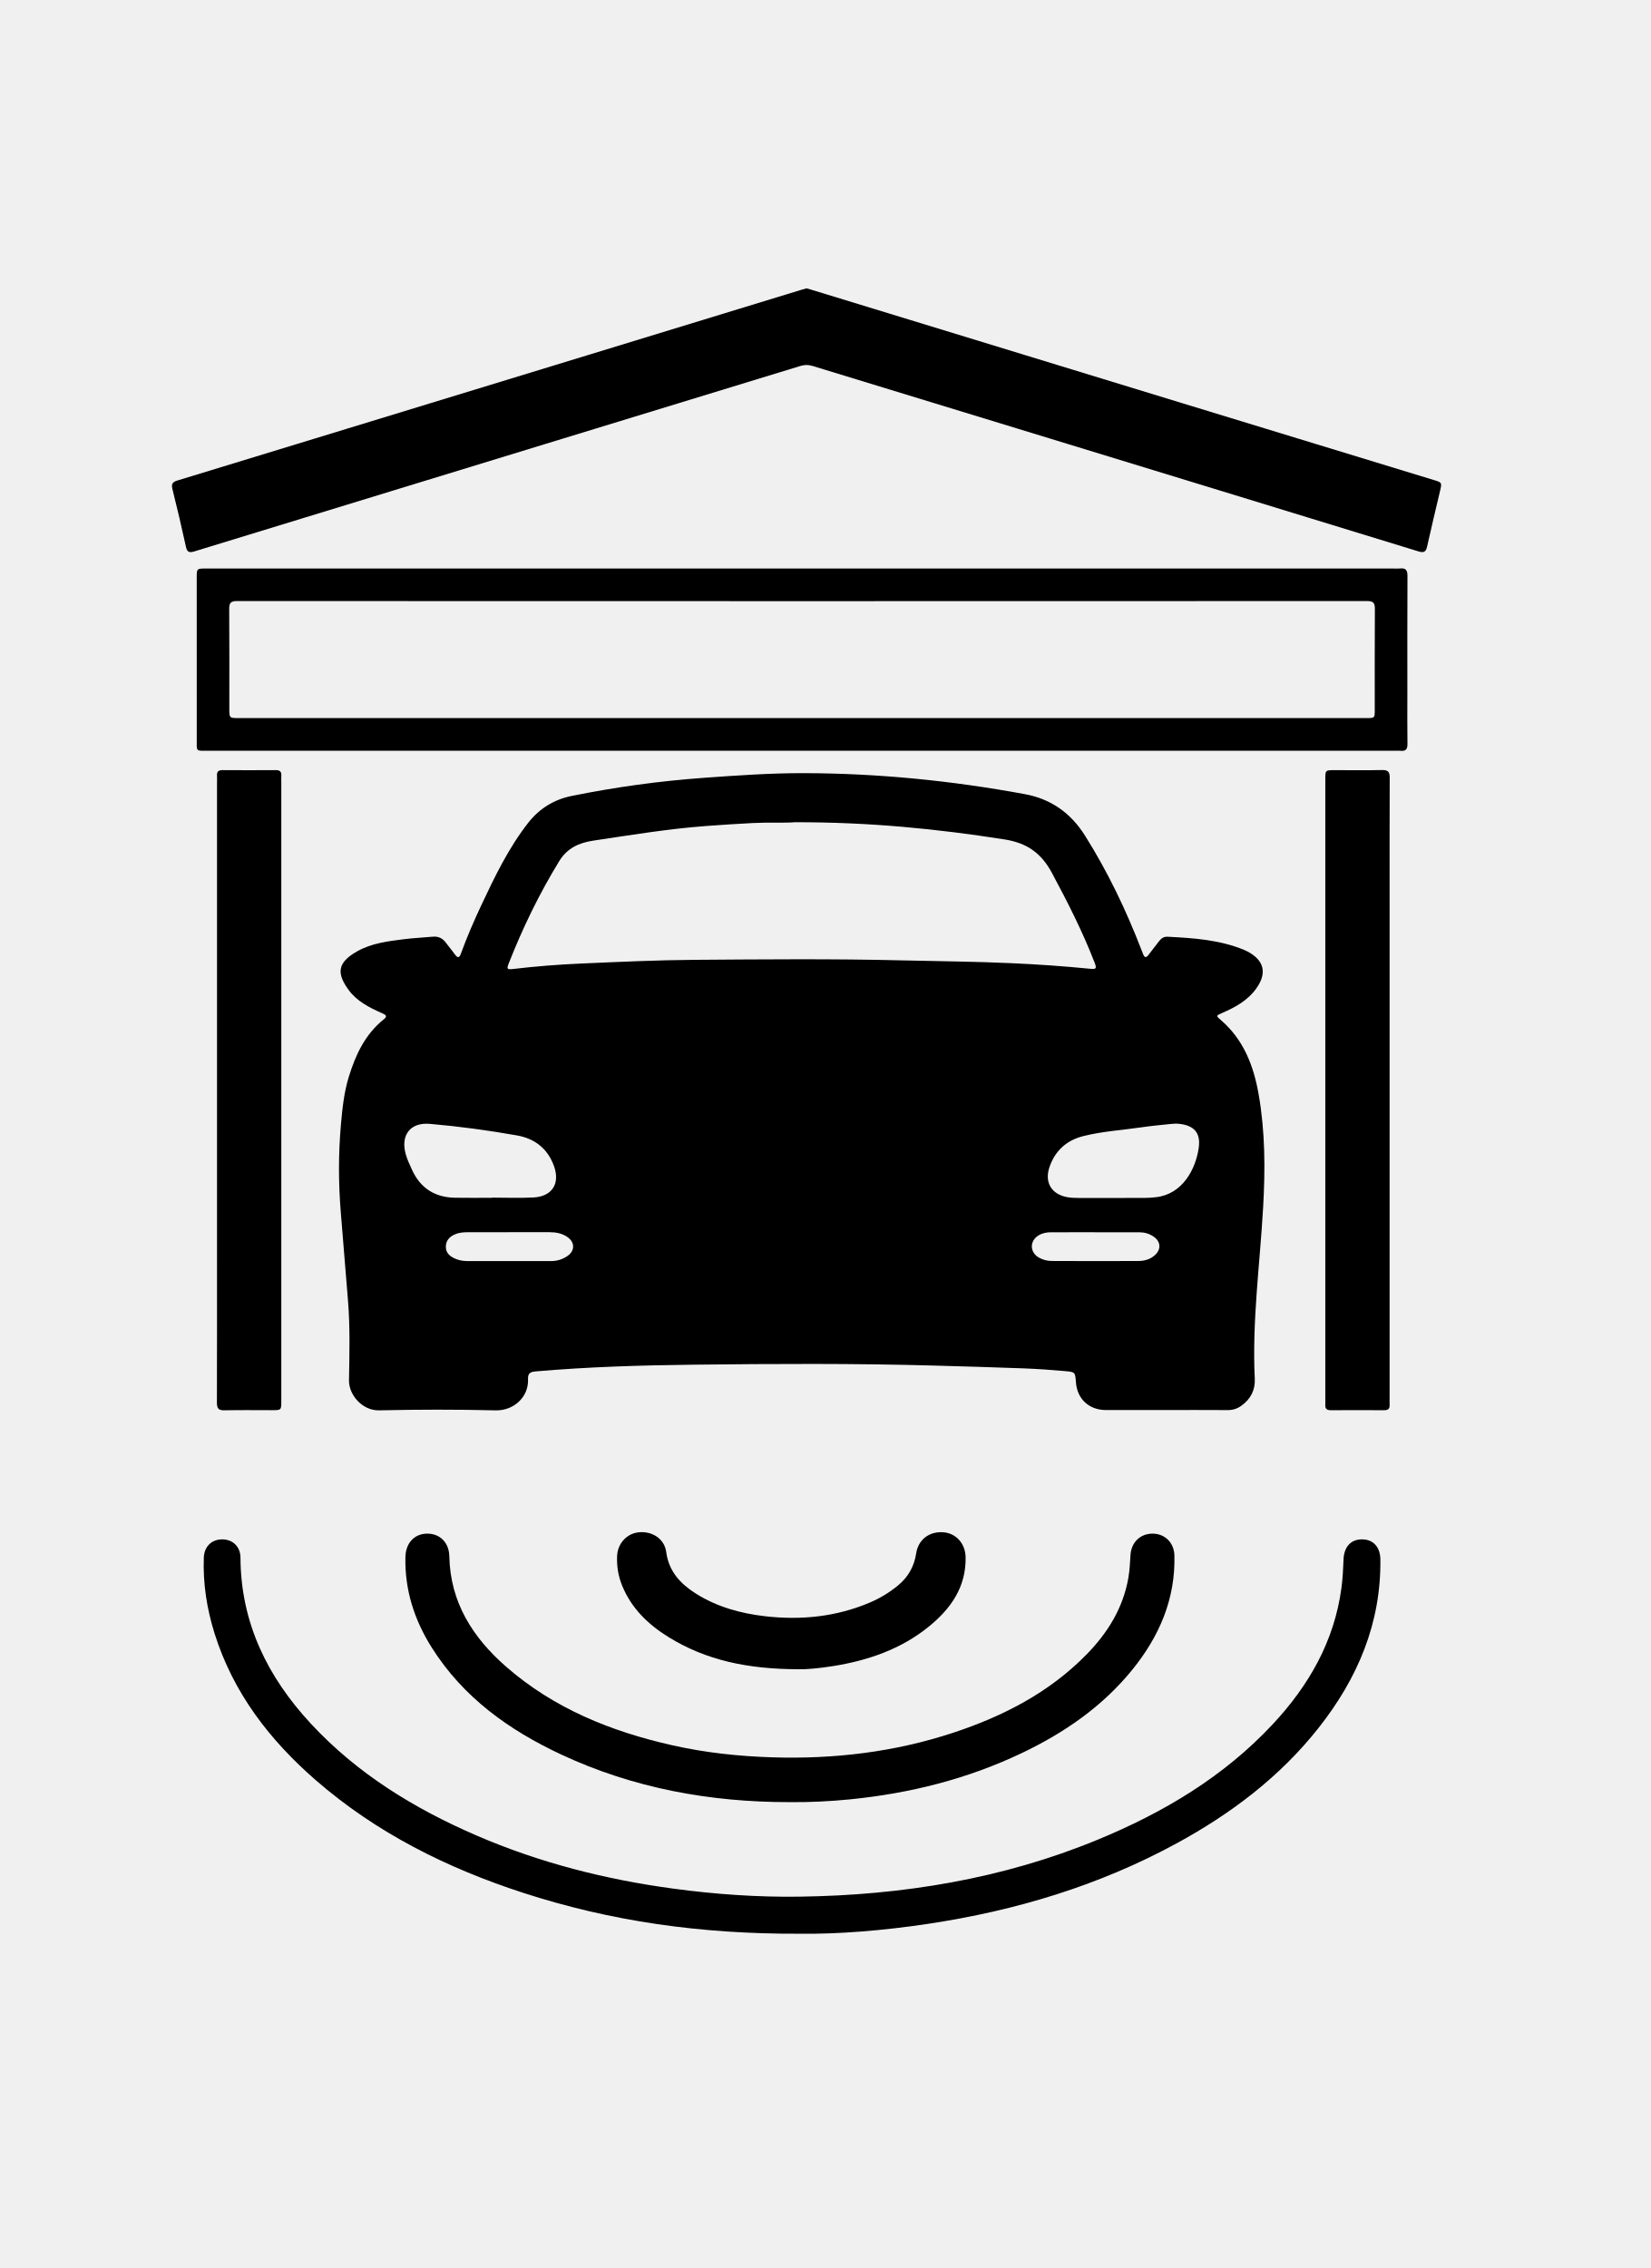
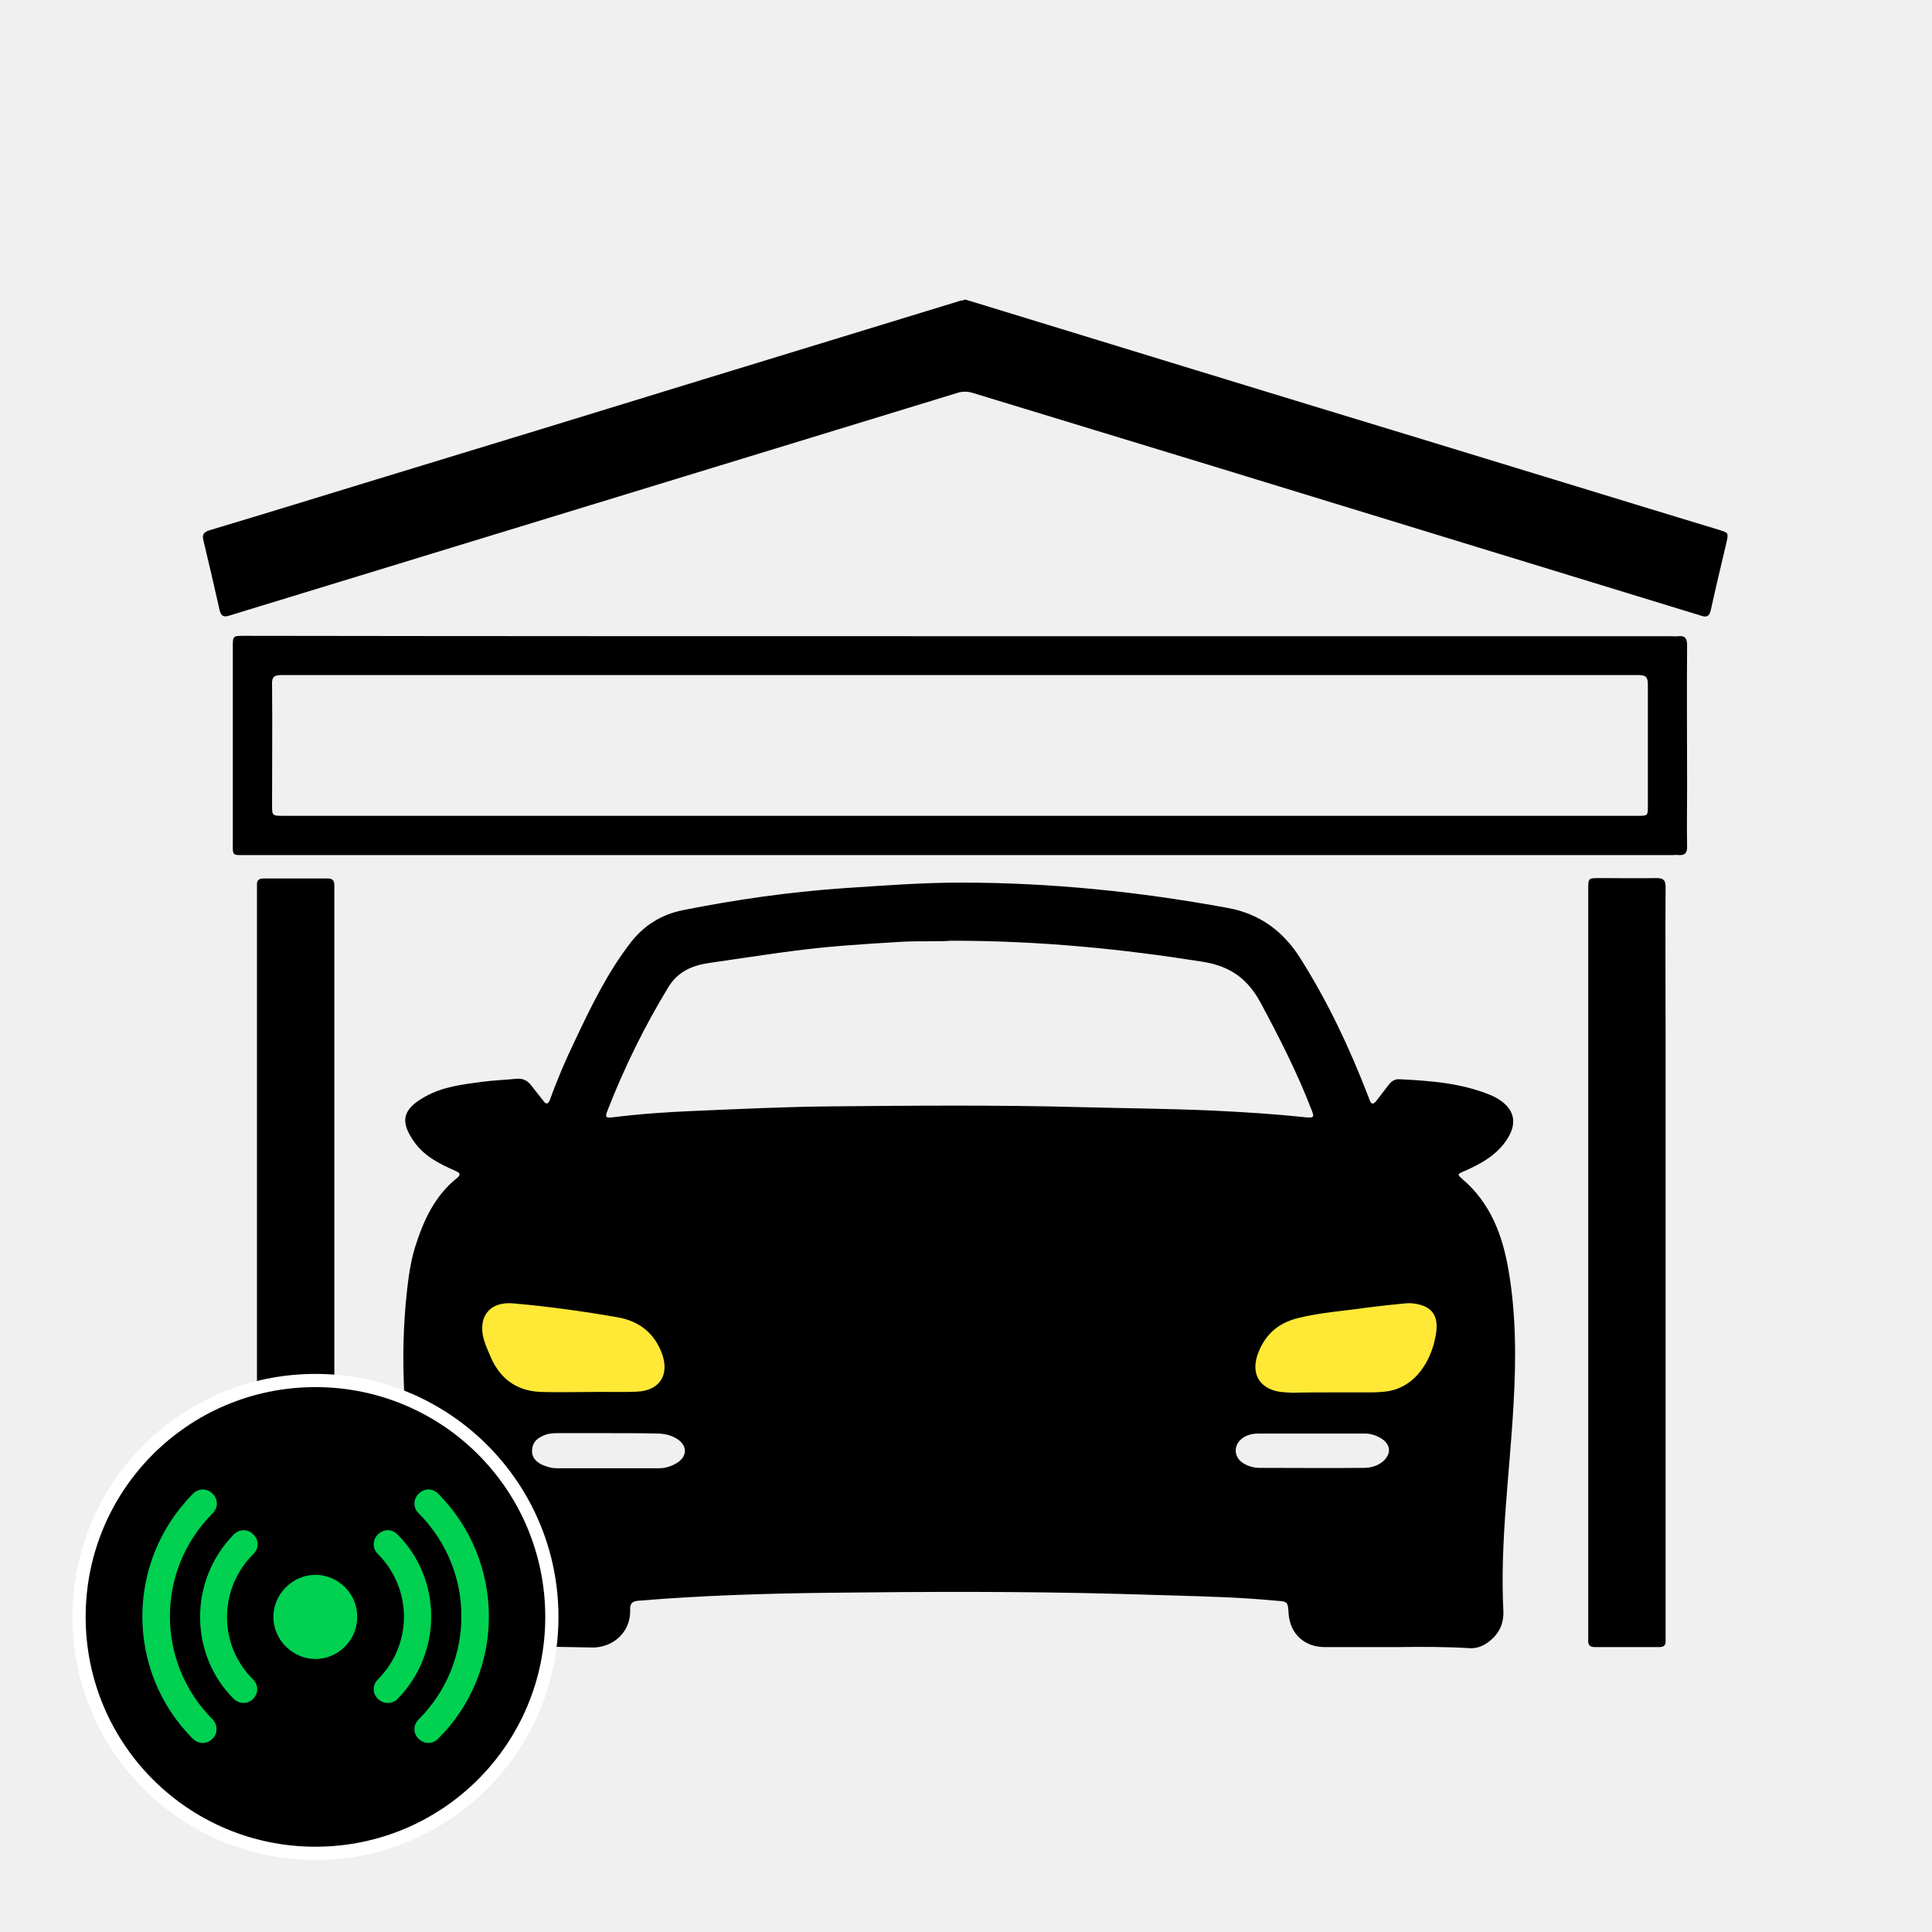
- <svg xmlns="http://www.w3.org/2000/svg" version="1.1" id="Layer_1" x="0px" y="0px" width="1020px" height="1401.506px" viewBox="0 0 1020 1401.506" enable-background="new 0 0 1020 1401.506" xml:space="preserve">
+ <svg xmlns="http://www.w3.org/2000/svg" version="1.1" id="Layer_1" x="0px" y="0px" viewBox="0 0 512 512" style="enable-background:new 0 0 512 512;" xml:space="preserve">
+   <style type="text/css">
+ 	.st0{fill:#FFE836;}
+ 	.st1{fill:none;}
+ 	.st2{fill:none;stroke:#FFFFFF;stroke-width:8;stroke-miterlimit:10;}
+ 	.st3{fill:#00D151;}
+ 	.st4{stroke:#000000;stroke-miterlimit:10;}
+ </style>
+   <ellipse class="st0" cx="155" cy="353.3" rx="32.3" ry="22.4" />
+   <ellipse class="st0" cx="356.7" cy="353.3" rx="32.3" ry="22.4" />
+   <g id="XMLID_3_">
+ </g>
+   <g id="XMLID_6_">
+ </g>
+   <g id="XMLID_14_">
+ </g>
+   <g id="XMLID_15_">
+ </g>
+   <g id="XMLID_16_">
+ </g>
+   <g id="XMLID_17_">
+ </g>
+   <rect x="-695.8" y="44" class="st1" width="428" height="54.6" />
  <g>
    <g>
-       <path fill="none" d="M497.004,1268.824c-149.659,0-299.318-0.013-448.978,0.083c-3.314,0.003-4.063-0.747-4.061-4.061    c0.099-123.145,0.099-246.289,0-369.434c-0.002-3.313,0.747-4.061,4.061-4.06c299.318,0.088,598.637,0.088,897.955,0    c3.313-0.001,4.063,0.746,4.061,4.06c-0.099,123.145-0.099,246.289,0,369.434c0.003,3.313-0.747,4.063-4.061,4.061    C796.323,1268.812,646.663,1268.824,497.004,1268.824z M494.275,1194.942c23.425,0.33,51.545-1.93,79.537-6.15    c53.859-8.123,105.35-23.564,153.344-49.704c33.689-18.349,63.892-41.133,87.802-71.459c24.017-30.46,38.587-64.522,38.09-104.028    c-0.097-7.65-4.437-12.362-11.374-12.353c-6.928,0.008-11.078,4.679-11.383,12.392c-0.232,5.876-0.516,11.776-1.293,17.597    c-4.396,32.945-20.137,60.326-42.406,84.203c-30.312,32.499-67.612,54.657-108.316,71.436    c-58.918,24.286-120.67,34.263-184.038,35.165c-26.047,0.371-52.036-1.447-77.9-4.928c-42.094-5.663-82.906-16.019-121.938-32.899    c-38.342-16.584-73.494-38.071-102.166-68.933c-26.87-28.922-43.422-62.391-43.626-102.746    c-0.034-6.852-4.867-11.374-11.515-11.284c-6.423,0.087-10.902,4.589-11.139,11.249c-0.573,16.056,1.874,31.699,6.674,46.979    c11.487,36.561,33.923,65.686,62.39,90.47c37.59,32.726,81.304,54.469,128.376,69.747    C377.307,1187.194,432.733,1195.192,494.275,1194.942z M487.747,1113.623c12.534,0.131,25.005-0.465,37.478-1.709    c36.928-3.679,72.448-12.53,106.031-28.517c26.356-12.546,50.038-28.793,68.564-51.688c16.606-20.523,26.64-43.608,25.944-70.56    c-0.201-7.787-5.823-13.397-13.434-13.44c-7.653-0.043-13.236,5.42-13.701,13.201c-0.28,4.695-0.512,9.429-1.309,14.051    c-3.224,18.682-12.793,34.072-25.802,47.364c-23.001,23.503-51.358,38.135-82.206,48.337    c-36.44,12.054-73.925,16.484-112.225,15.273c-20.809-0.659-41.383-2.881-61.673-7.454c-37.846-8.53-73.122-22.732-102.706-48.6    c-20.586-18-34.46-39.736-35.039-68.174c-0.171-8.455-5.759-14.078-13.757-13.999c-7.892,0.078-13.174,5.877-13.373,14.41    c-0.474,20.394,5.526,38.951,16.278,55.996c19.383,30.729,47.659,50.975,79.928,66.053    C391.387,1105.028,438.699,1113.637,487.747,1113.623z M493.134,1031.502c4.424,0.192,13.058-0.554,21.649-1.935    c21.693-3.484,42.025-10.445,59.281-24.476c13.518-10.99,23.029-24.39,22.67-42.857c-0.165-8.467-5.978-14.875-13.942-15.385    c-8.643-0.555-15.319,4.592-16.608,13.063c-1.23,8.087-4.952,14.657-11.249,19.833c-5.268,4.33-11.029,7.842-17.297,10.511    c-20.835,8.872-42.627,11.049-64.887,8.486c-15.156-1.744-29.745-5.77-42.841-14.074c-9.574-6.071-16.626-13.714-18.207-25.658    c-1.061-8.017-8.497-12.92-16.872-12.139c-7.41,0.692-13.089,6.856-13.46,14.516c-0.312,6.426,0.71,12.596,3.153,18.554    c5.72,13.95,16.012,23.877,28.494,31.612C436.213,1025.931,461.841,1031.393,493.134,1031.502z" />
-       <path fill-rule="evenodd" clip-rule="evenodd" d="M494.275,1194.942c-61.542,0.25-116.968-7.748-170.882-25.248    c-47.073-15.278-90.787-37.021-128.376-69.747c-28.467-24.784-50.903-53.909-62.39-90.47c-4.8-15.279-7.247-30.923-6.674-46.979    c0.237-6.66,4.716-11.162,11.139-11.249c6.648-0.09,11.481,4.433,11.515,11.284c0.204,40.355,16.757,73.824,43.626,102.746    c28.671,30.861,63.823,52.349,102.166,68.933c39.032,16.881,79.844,27.236,121.938,32.899c25.864,3.48,51.853,5.299,77.9,4.928    c63.368-0.902,125.12-10.879,184.038-35.165c40.704-16.778,78.005-38.937,108.316-71.436c22.27-23.877,38.01-51.258,42.406-84.203    c0.777-5.82,1.061-11.721,1.293-17.597c0.305-7.713,4.455-12.384,11.383-12.392c6.938-0.01,11.277,4.702,11.374,12.353    c0.497,39.506-14.073,73.568-38.09,104.028c-23.91,30.326-54.112,53.11-87.802,71.459c-47.994,26.14-99.484,41.581-153.344,49.704    C545.821,1193.012,517.7,1195.272,494.275,1194.942z" />
-       <path fill-rule="evenodd" clip-rule="evenodd" d="M487.747,1113.623c-49.047,0.014-96.359-8.596-140.999-29.455    c-32.269-15.078-60.544-35.324-79.928-66.053c-10.752-17.045-16.752-35.603-16.278-55.996c0.199-8.533,5.48-14.332,13.373-14.41    c7.998-0.079,13.585,5.544,13.757,13.999c0.579,28.438,14.453,50.174,35.039,68.174c29.583,25.867,64.86,40.069,102.706,48.6    c20.291,4.573,40.865,6.795,61.673,7.454c38.3,1.211,75.784-3.22,112.225-15.273c30.848-10.202,59.205-24.834,82.206-48.337    c13.009-13.292,22.578-28.683,25.802-47.364c0.797-4.622,1.028-9.355,1.309-14.051c0.465-7.781,6.048-13.244,13.701-13.201    c7.61,0.043,13.232,5.653,13.434,13.44c0.695,26.951-9.338,50.036-25.944,70.56c-18.526,22.896-42.208,39.143-68.564,51.688    c-33.583,15.986-69.104,24.838-106.031,28.517C512.752,1113.158,500.281,1113.754,487.747,1113.623z" />
-       <path fill-rule="evenodd" clip-rule="evenodd" d="M493.134,1031.502c-31.292-0.109-56.921-5.571-80.116-19.948    c-12.481-7.735-22.774-17.662-28.494-31.612c-2.443-5.958-3.465-12.128-3.153-18.554c0.371-7.659,6.051-13.823,13.46-14.516    c8.375-0.781,15.811,4.122,16.872,12.139c1.581,11.944,8.633,19.587,18.207,25.658c13.096,8.305,27.685,12.33,42.841,14.074    c22.259,2.562,44.052,0.386,64.887-8.486c6.268-2.669,12.029-6.181,17.297-10.511c6.297-5.176,10.019-11.746,11.249-19.833    c1.289-8.472,7.966-13.618,16.608-13.063c7.965,0.51,13.777,6.918,13.942,15.385c0.359,18.468-9.152,31.867-22.67,42.857    c-17.256,14.03-37.588,20.991-59.281,24.476C506.191,1030.948,497.558,1031.695,493.134,1031.502z" />
+       <path class="st1" d="M256,459.8c-68.3,0-136.6,0-204.8,0c-1.5,0-1.9-0.3-1.9-1.9c0-136.6,0-273.1,0-409.7c0-1.5,0.3-1.9,1.9-1.9    c136.6,0,273.1,0,409.7,0c1.5,0,1.9,0.3,1.9,1.9c0,136.6,0,273.1,0,409.7c0,1.5-0.3,1.9-1.9,1.9    C392.6,459.8,324.3,459.8,256,459.8z M370.1,436.5C370.1,436.4,370.1,436.4,370.1,436.5c6.6,0,13.2,0,19.8,0c1.6,0,3-0.4,4.3-1.4    c3-2.1,4.5-5,4.3-8.6c-0.9-18.3,1.6-36.4,2.7-54.6c0.7-12.1,0.7-24-1.4-36c-1.6-9.1-4.8-17.4-12-23.6c-1.6-1.4-1.6-1.4,0.5-2.3    c4.2-1.8,8.1-4,10.8-7.8c3.5-4.9,2.5-9-2.9-11.8c-0.4-0.2-0.7-0.4-1.1-0.5c-7.8-3.2-16.1-3.7-24.3-4.2c-1.2-0.1-2,0.5-2.7,1.5    c-1.1,1.5-2.2,2.9-3.3,4.3c-0.7,0.9-1.2,1-1.7-0.2c-0.2-0.4-0.4-0.9-0.5-1.3c-4.9-12.7-10.7-24.9-18-36.5    c-4.5-7.1-10.8-11.6-19.2-13.2c-23.3-4.3-46.8-6.6-70.6-6.7c-10.5,0-20.9,0.7-31.4,1.5c-14.2,1-28.3,3-42.3,5.8    c-5.6,1.1-10.2,4-13.8,8.5c-6.3,8-10.6,17.1-14.9,26.2c-2.4,5.1-4.6,10.2-6.5,15.4c-0.5,1.4-1,1.4-1.9,0.3c-0.9-1.3-2-2.5-3-3.8    c-1.1-1.4-2.4-2-4.2-1.9c-3,0.3-6,0.4-9,0.8c-5.1,0.6-10.4,1.3-15,3.9c-6.3,3.6-6.6,7-2.8,12.2c2.7,3.7,6.7,5.7,10.8,7.5    c1.1,0.5,1.7,0.9,0.4,1.9c-5.9,4.7-9,11.3-11.1,18.3c-1.5,4.9-2,10-2.5,15.1c-0.8,9.3-0.8,18.5-0.1,27.8    c0.8,9.4,1.5,18.9,2.3,28.3c0.7,8.5,0.5,16.9,0.3,25.4c-0.1,4.5,4.2,9.7,9.6,9.5c12.4-0.3,24.8-0.3,37.1,0    c5.5,0.1,10.5-4.1,10.3-9.9c-0.1-1.7,0.6-2.3,2.3-2.5c16.8-1.5,33.6-2,50.4-2.1c25.6-0.3,51.2-0.4,76.9,0.3    c9.5,0.3,19,0.5,28.4,0.9c4.4,0.2,8.7,0.5,13.1,0.9c3.1,0.3,3.1,0.4,3.4,3.5c0.4,5.3,4.2,8.8,9.6,8.8    C357.5,436.5,363.8,436.5,370.1,436.5z M255.8,79.4c-0.4,0.1-0.9,0.2-1.4,0.4c-22.8,7-45.5,13.9-68.3,20.9    c-28.9,8.8-57.7,17.6-86.6,26.5c-14.7,4.5-29.3,9-44,13.4c-1.5,0.4-2.1,1-1.7,2.7c1.5,6.1,3,12.3,4.3,18.5    c0.4,1.7,1.1,1.9,2.7,1.4c37.1-11.4,74.3-22.8,111.5-34.1c27.1-8.3,54.3-16.6,81.4-24.9c1.3-0.4,2.6-0.4,3.9,0    c21.9,6.7,43.7,13.4,65.6,20c42.4,13,84.9,26,127.3,39c1.7,0.5,2.4,0.2,2.8-1.5c1.3-5.9,2.7-11.8,4.1-17.7c0.6-2.7,0.6-2.7-2-3.5    c-26.6-8.1-53.2-16.2-79.9-24.4c-39.5-12.1-78.9-24.2-118.4-36.2C256.8,79.7,256.3,79.6,255.8,79.4z M254.6,168.6    c-63.3,0-126.6,0-189.9,0c-3,0-3,0-3,3c0,17.1,0,34.2,0,51.3c0,4.2-0.4,3.8,3.8,3.8c125.9,0,251.8,0,377.8,0c0.5,0,1.1-0.1,1.6,0    c1.6,0.2,2.2-0.5,2.2-2.2c-0.1-5.3,0-10.6,0-15.9c0-12.5,0-25,0-37.5c0-1.8-0.6-2.6-2.4-2.4c-0.7,0.1-1.3,0-2,0    C380,168.6,317.3,168.6,254.6,168.6z M88.6,334.8c0-32.8,0-65.5,0-98.3c0-0.7,0-1.3,0-2c0.1-1.3-0.4-1.8-1.8-1.8    c-5.6,0-11.3,0-16.9,0c-1.3,0-1.9,0.5-1.8,1.8c0,0.7,0,1.5,0,2.2c0,49.2,0,98.5,0,147.7c0,16.5,0,33.1,0,49.6    c0,1.8,0.5,2.5,2.4,2.4c5-0.1,10.1,0,15.1,0c3,0,3,0,3-3C88.6,400.6,88.6,367.7,88.6,334.8z M420.9,334.6c0,32.7,0,65.4,0,98.1    c0,0.7,0,1.3,0,2c-0.1,1.3,0.5,1.8,1.8,1.8c5.6,0,11.3,0,16.9,0c1.3,0,1.8-0.5,1.8-1.8c0-0.7,0-1.5,0-2.2c0-52.5,0-104.9,0-157.4    c0-13.3,0-26.6,0-40c0-1.8-0.6-2.4-2.4-2.4c-5,0.1-10.1,0-15.1,0c-3,0-3,0-3,3C420.9,268.7,420.9,301.7,420.9,334.6z" />
+       <path d="M370.1,436.5c-6.3,0-12.6,0-19,0c-5.4,0-9.2-3.5-9.6-8.8c-0.2-3.2-0.2-3.3-3.4-3.5c-4.3-0.4-8.7-0.7-13.1-0.9    c-9.5-0.4-18.9-0.6-28.4-0.9c-25.6-0.7-51.2-0.6-76.9-0.3c-16.8,0.2-33.6,0.7-50.4,2.1c-1.7,0.1-2.4,0.7-2.3,2.5    c0.2,5.9-4.7,10.1-10.3,9.9c-12.4-0.3-24.8-0.3-37.1,0c-5.4,0.1-9.7-5-9.6-9.5c0.1-8.5,0.4-16.9-0.3-25.4    c-0.8-9.4-1.5-18.9-2.3-28.3c-0.7-9.3-0.7-18.5,0.1-27.8c0.5-5.1,1-10.2,2.5-15.1c2.2-7,5.2-13.6,11.1-18.3c1.2-1,0.7-1.4-0.4-1.9    c-4.1-1.8-8.1-3.8-10.8-7.5c-3.8-5.3-3.6-8.7,2.8-12.2c4.6-2.6,9.8-3.2,15-3.9c3-0.4,6-0.5,9-0.8c1.8-0.2,3.1,0.4,4.2,1.9    c1,1.3,2,2.5,3,3.8c0.8,1.2,1.4,1.1,1.9-0.3c1.9-5.3,4.1-10.4,6.5-15.4c4.3-9.1,8.7-18.2,14.9-26.2c3.5-4.5,8.2-7.4,13.8-8.5    c14-2.8,28.1-4.8,42.3-5.8c10.5-0.7,20.9-1.5,31.4-1.5c23.7,0,47.2,2.4,70.6,6.7c8.4,1.5,14.7,6.1,19.2,13.2    c7.3,11.5,13.1,23.8,18,36.5c0.2,0.4,0.3,0.9,0.5,1.3c0.4,1.1,1,1.1,1.7,0.2c1.1-1.4,2.2-2.9,3.3-4.3c0.7-0.9,1.5-1.5,2.7-1.5    c8.3,0.4,16.5,1,24.3,4.2c0.4,0.2,0.7,0.3,1.1,0.5c5.3,2.8,6.4,6.9,2.9,11.8c-2.7,3.8-6.7,6-10.8,7.8c-2.1,0.9-2.1,0.9-0.5,2.3    c7.2,6.2,10.4,14.5,12,23.6c2.1,11.9,2.1,23.9,1.4,36c-1,18.2-3.6,36.3-2.7,54.6c0.2,3.7-1.3,6.5-4.3,8.6    c-1.3,0.9-2.7,1.4-4.3,1.4C383.3,436.4,376.7,436.4,370.1,436.5C370.1,436.4,370.1,436.4,370.1,436.5z M252,249.3    c-3,0.3-8.2,0-13.4,0.3c-5,0.3-9.9,0.6-14.9,1c-12,0.9-23.9,2.9-35.8,4.6c-4.7,0.7-8.4,2.4-10.9,6.6c-6.3,10.4-11.6,21.2-16,32.5    c-0.7,1.8-0.5,2,1.4,1.8c7.2-0.9,14.4-1.4,21.7-1.7c12-0.5,24-1.1,36.1-1.2c22-0.2,44-0.4,66,0.2c11.6,0.3,23.3,0.4,34.9,0.9    c8.3,0.4,16.6,0.9,24.9,1.8c2.1,0.2,2.4,0,1.6-1.9c-3.8-9.9-8.6-19.3-13.6-28.6c-3.4-6.2-7.9-9.5-15.1-10.7    C297.4,251.5,275.9,249.3,252,249.3z M155.8,368.9C155.8,368.9,155.8,368.9,155.8,368.9c4.4-0.1,8.8,0.1,13.1-0.1    c5.9-0.3,8.5-4.4,6.6-9.9c-2-5.6-6.1-8.8-11.8-9.8c-9.2-1.6-18.5-2.9-27.8-3.7c-6.2-0.5-9.3,3.6-7.7,9.5c0.5,1.8,1.3,3.4,2,5.1    c2.7,5.9,7.3,8.8,13.7,8.9C147.8,369,151.8,368.9,155.8,368.9z M352.9,369C352.9,368.9,352.9,368.9,352.9,369c3.5,0,7,0,10.5,0    c1.2,0,2.4-0.1,3.6-0.2c8.5-0.9,12.7-9,13.6-15.7c0.7-4.8-1.5-7.2-6.3-7.7c-0.9-0.1-1.9,0-2.8,0.1c-3,0.3-6,0.6-9,1    c-6.2,0.9-12.5,1.3-18.5,2.8c-5.4,1.3-9,4.6-10.8,9.9c-1.6,4.9,0.6,8.7,5.7,9.6c1.2,0.2,2.4,0.2,3.6,0.3    C345.9,369,349.4,369,352.9,369z M347.6,379.9C347.6,379.9,347.6,379.9,347.6,379.9c-4.6,0-9.3,0-13.9,0c-1.4,0-2.8,0.2-4.1,1    c-2.9,1.8-2.8,5.4,0.1,7c1.2,0.7,2.6,1.1,4.1,1.1c9.2,0,18.4,0.1,27.6,0c1.9,0,3.7-0.5,5.2-1.8c2.1-1.9,2-4.3-0.4-5.9    c-1.4-0.9-2.9-1.4-4.6-1.4C357,379.9,352.3,379.9,347.6,379.9z M160.9,379.8C160.9,379.8,160.9,379.8,160.9,379.8    c-4.4,0-8.7,0-13.1,0c-1.4,0-2.8,0.1-4.1,0.8c-1.6,0.7-2.6,1.9-2.7,3.7c-0.1,1.9,1,3,2.5,3.8c1.3,0.6,2.7,1,4.1,1c9,0,18,0,27,0    c1.9,0,3.6-0.6,5.1-1.6c2.4-1.7,2.4-4.3,0-6c-1.7-1.2-3.7-1.6-5.7-1.6C169.7,379.8,165.3,379.8,160.9,379.8z" />
+       <path d="M255.8,79.4c0.5,0.1,0.9,0.3,1.4,0.4c39.5,12.1,78.9,24.2,118.4,36.2c26.6,8.1,53.2,16.3,79.9,24.4c2.6,0.8,2.6,0.8,2,3.5    c-1.4,5.9-2.8,11.8-4.1,17.7c-0.4,1.8-1.1,2.1-2.8,1.5c-42.4-13-84.8-26-127.3-39c-21.9-6.7-43.7-13.3-65.6-20    c-1.4-0.4-2.6-0.4-3.9,0c-27.1,8.3-54.3,16.6-81.4,24.9c-37.2,11.4-74.3,22.7-111.5,34.1c-1.5,0.5-2.3,0.3-2.7-1.4    c-1.4-6.2-2.8-12.3-4.3-18.5c-0.4-1.7,0.2-2.2,1.7-2.7c14.7-4.4,29.3-8.9,44-13.4c28.9-8.8,57.7-17.6,86.6-26.5    c22.8-7,45.5-13.9,68.3-20.9C254.9,79.7,255.4,79.5,255.8,79.4z" />
+       <path d="M254.6,168.6c62.7,0,125.4,0,188.1,0c0.7,0,1.4,0.1,2,0c1.8-0.2,2.4,0.5,2.4,2.4c-0.1,12.5,0,25,0,37.5    c0,5.3-0.1,10.6,0,15.9c0,1.7-0.6,2.3-2.2,2.2c-0.5-0.1-1.1,0-1.6,0c-125.9,0-251.8,0-377.8,0c-4.2,0-3.8,0.4-3.8-3.8    c0-17.1,0-34.2,0-51.3c0-3,0-3,3-3C128,168.6,191.3,168.6,254.6,168.6z M254.2,216.2c59.9,0,119.9,0,179.8,0c2.7,0,2.7,0,2.7-2.6    c0-10.7,0-21.4,0-32.1c0-1.9-0.4-2.6-2.4-2.6c-119.9,0-239.9,0-359.8,0c-2,0-2.5,0.7-2.4,2.6c0.1,10.6,0,21.1,0,31.7    c0,3,0,3,3.1,3C134.9,216.2,194.5,216.2,254.2,216.2z" />
+       <path d="M88.6,334.8c0,32.9,0,65.8,0,98.7c0,3,0,3-3,3c-5,0-10.1-0.1-15.1,0c-1.9,0-2.4-0.6-2.4-2.4c0.1-16.5,0-33.1,0-49.6    c0-49.2,0-98.5,0-147.7c0-0.7,0-1.5,0-2.2c-0.1-1.3,0.5-1.8,1.8-1.8c5.6,0,11.3,0,16.9,0c1.3,0,1.8,0.5,1.8,1.8c0,0.7,0,1.3,0,2    C88.6,269.3,88.6,302.1,88.6,334.8z" />
+       <path d="M420.9,334.6c0-33,0-65.9,0-98.9c0-3,0-3,3-3c5,0,10.1,0.1,15.1,0c1.9,0,2.4,0.6,2.4,2.4c-0.1,13.3,0,26.6,0,40    c0,52.5,0,104.9,0,157.4c0,0.7,0,1.5,0,2.2c0.1,1.3-0.4,1.8-1.8,1.8c-5.6,0-11.3,0-16.9,0c-1.3,0-1.9-0.5-1.8-1.8c0-0.7,0-1.3,0-2    C420.9,400,420.9,367.3,420.9,334.6z" />
+       <path class="st1" d="M252,249.3c23.8-0.1,45.3,2.1,66.8,5.5c7.3,1.1,11.8,4.4,15.1,10.7c5,9.3,9.8,18.7,13.6,28.6    c0.7,1.9,0.5,2.2-1.6,1.9c-8.3-0.8-16.6-1.4-24.9-1.8c-11.6-0.5-23.2-0.6-34.9-0.9c-22-0.5-44-0.3-66-0.2c-12,0.1-24,0.7-36.1,1.2    c-7.2,0.3-14.5,0.9-21.7,1.7c-1.9,0.2-2.1,0-1.4-1.8c4.4-11.3,9.7-22.2,16-32.5c2.6-4.2,6.3-5.9,10.9-6.6    c11.9-1.8,23.8-3.7,35.8-4.6c5-0.4,9.9-0.7,14.9-1C243.8,249.3,249,249.6,252,249.3z" />
+       <path class="st1" d="M155.8,368.9c-4,0-7.9,0.1-11.9,0c-6.4-0.1-11-3.1-13.7-8.9c-0.8-1.7-1.5-3.3-2-5.1c-1.6-6,1.5-10.1,7.7-9.5    c9.3,0.8,18.6,2.1,27.8,3.7c5.7,1,9.8,4.3,11.8,9.8c2,5.6-0.6,9.6-6.6,9.9C164.5,369,160.1,368.8,155.8,368.9    C155.8,368.9,155.8,368.9,155.8,368.9z" />
+       <path class="st1" d="M352.9,369c-3.5,0-7,0-10.5,0c-1.2,0-2.4,0-3.6-0.3c-5-0.9-7.3-4.7-5.7-9.6c1.8-5.2,5.5-8.6,10.8-9.9    c6.1-1.5,12.4-1.9,18.5-2.8c3-0.4,6-0.7,9-1c0.9-0.1,1.9-0.2,2.8-0.1c4.9,0.5,7,2.9,6.3,7.7c-1,6.7-5.1,14.8-13.6,15.7    c-1.2,0.1-2.4,0.2-3.6,0.2C359.9,369,356.4,368.9,352.9,369C352.9,368.9,352.9,368.9,352.9,369z" />
+       <path class="st1" d="M347.6,379.9c4.7,0,9.4,0,14.1,0c1.7,0,3.2,0.4,4.6,1.4c2.3,1.6,2.5,4.1,0.4,5.9c-1.5,1.3-3.3,1.8-5.2,1.8    c-9.2,0.1-18.4,0-27.6,0c-1.4,0-2.8-0.4-4.1-1.1c-2.9-1.7-3-5.3-0.1-7c1.2-0.8,2.6-1,4.1-1C338.3,379.8,343,379.9,347.6,379.9    C347.6,379.9,347.6,379.9,347.6,379.9z" />
+       <path class="st1" d="M160.9,379.8c4.4,0,8.7,0,13.1,0c2,0,4,0.4,5.7,1.6c2.4,1.7,2.4,4.3,0,6c-1.5,1.1-3.3,1.6-5.1,1.6    c-9,0-18,0-27,0c-1.4,0-2.8-0.3-4.1-1c-1.5-0.8-2.6-1.9-2.5-3.8c0.1-1.8,1.1-3,2.7-3.7c1.3-0.6,2.7-0.8,4.1-0.8    C152.2,379.8,156.6,379.8,160.9,379.8C160.9,379.8,160.9,379.8,160.9,379.8z" />
+       <path class="st1" d="M254.2,216.2c-59.7,0-119.3,0-179,0c-3.1,0-3.1,0-3.1-3c0-10.6,0-21.1,0-31.7c0-1.9,0.4-2.6,2.4-2.6    c119.9,0,239.9,0,359.8,0c2,0,2.4,0.7,2.4,2.6c-0.1,10.7,0,21.4,0,32.1c0,2.6,0,2.6-2.7,2.6C374,216.2,314.1,216.2,254.2,216.2z" />
    </g>
  </g>
-   <g>
-     <g>
-       <path fill="none" d="M498.785,916.6c-132.567,0-265.135-0.011-397.702,0.074c-2.938,0.002-3.6-0.662-3.6-3.601    c0.079-265.134,0.079-530.269,0-795.403c0-2.938,0.662-3.6,3.6-3.599c265.134,0.078,530.269,0.078,795.403,0    c2.938-0.001,3.601,0.661,3.601,3.599c-0.079,265.134-0.079,530.27-0.001,795.403c0.001,2.938-0.661,3.603-3.6,3.601    C763.919,916.589,631.352,916.6,498.785,916.6z M720.35,871.342c0-0.009,0-0.018,0-0.024c12.797,0,25.595-0.058,38.391,0.039    c3.166,0.023,5.849-0.857,8.386-2.676c5.764-4.131,8.656-9.659,8.307-16.758c-1.743-35.469,3.173-70.623,5.168-105.906    c1.325-23.437,1.274-46.689-2.783-69.825c-3.089-17.603-9.275-33.731-23.313-45.819c-3.17-2.729-3.119-2.727,0.882-4.463    c8.104-3.517,15.755-7.734,21.02-15.146c6.78-9.547,4.812-17.402-5.574-22.853c-0.693-0.363-1.408-0.689-2.132-0.986    c-15.136-6.217-31.162-7.263-47.223-8.075c-2.272-0.114-3.931,1.063-5.271,2.858c-2.109,2.824-4.345,5.553-6.466,8.368    c-1.351,1.79-2.396,1.856-3.258-0.354c-0.332-0.852-0.681-1.696-1.01-2.55c-9.512-24.668-20.862-48.426-34.973-70.826    c-8.734-13.868-20.884-22.613-37.191-25.618c-45.293-8.348-90.934-12.901-137.002-12.963c-20.366-0.026-40.664,1.405-60.971,2.86    c-27.65,1.98-55.036,5.734-82.183,11.257c-10.898,2.217-19.899,7.847-26.737,16.584c-12.163,15.539-20.651,33.213-28.994,50.946    c-4.614,9.809-8.913,19.755-12.61,29.949c-0.95,2.621-1.974,2.757-3.604,0.518c-1.844-2.531-3.868-4.931-5.74-7.442    c-2.058-2.759-4.704-3.934-8.155-3.599c-5.843,0.564-11.724,0.8-17.543,1.528c-9.987,1.25-20.141,2.474-29.028,7.493    c-12.312,6.954-12.808,13.521-5.372,23.774c5.246,7.234,13.061,11.064,20.978,14.576c2.164,0.96,3.228,1.771,0.845,3.672    c-11.543,9.208-17.441,21.907-21.644,35.556c-2.932,9.521-3.966,19.387-4.843,29.291c-1.593,17.993-1.587,35.969-0.139,53.955    c1.476,18.333,2.975,36.663,4.485,54.993c1.354,16.427,0.909,32.89,0.623,49.326c-0.154,8.829,8.126,18.751,18.646,18.513    c24.015-0.542,48.06-0.565,72.073,0.009c10.723,0.259,20.403-7.936,19.921-19.296c-0.146-3.39,1.203-4.475,4.484-4.76    c32.53-2.824,65.153-3.792,97.769-4.168c49.741-0.574,99.493-0.833,149.229,0.562c18.396,0.518,36.791,1.037,55.18,1.735    c8.473,0.322,16.94,0.933,25.387,1.687c6.104,0.545,6.091,0.752,6.541,6.876c0.764,10.375,8.118,17.169,18.621,17.178    C695.8,871.349,708.075,871.342,720.35,871.342z M498.442,178.186c-0.871,0.236-1.757,0.452-2.624,0.718    c-44.185,13.507-88.365,27.021-132.55,40.527c-56.042,17.131-112.084,34.253-168.125,51.384    c-28.458,8.699-56.903,17.435-85.38,26.073c-2.856,0.866-4.061,1.913-3.227,5.23c2.988,11.893,5.757,23.845,8.386,35.824    c0.741,3.375,2.192,3.717,5.189,2.798c72.122-22.121,144.262-44.178,216.402-66.235c52.671-16.104,105.352-32.178,158.007-48.323    c2.611-0.802,4.972-0.858,7.604-0.051c42.423,13.019,84.874,25.942,127.309,38.918c82.374,25.19,164.748,50.383,247.095,75.664    c3.307,1.016,4.651,0.407,5.405-3.001c2.535-11.465,5.314-22.876,7.992-34.311c1.231-5.262,1.211-5.229-3.887-6.784    c-51.68-15.774-103.358-31.547-155.03-47.347c-76.633-23.433-153.26-46.887-229.891-70.328    C500.246,178.675,499.365,178.446,498.442,178.186z M496.058,351.315c-122.89,0-245.779,0-368.67,0.001    c-5.801,0-5.812,0.011-5.812,5.749c-0.004,33.171-0.018,66.342,0.009,99.513c0.007,8.179-0.841,7.338,7.338,7.338    c244.474,0.013,488.947,0.011,733.421,0.011c1.045,0,2.103-0.101,3.133,0.016c3.197,0.36,4.355-0.929,4.306-4.199    c-0.16-10.313-0.057-20.634-0.057-30.951c0-24.291-0.062-48.582,0.066-72.872c0.02-3.585-1.086-5.069-4.677-4.631    c-1.286,0.158-2.608,0.024-3.914,0.024C739.487,351.315,617.772,351.315,496.058,351.315z M173.846,674.075    c0-63.593,0-127.188,0-190.78c0-1.306-0.084-2.617,0.006-3.917c0.172-2.488-0.86-3.501-3.405-3.483    c-10.968,0.075-21.938,0.074-32.906,0c-2.519-0.018-3.602,0.941-3.433,3.455c0.096,1.431,0.006,2.872,0.006,4.31    c0,95.586,0,191.172,0,286.758c0,32.123,0.046,64.246-0.063,96.369c-0.012,3.535,0.999,4.788,4.641,4.709    c9.789-0.214,19.585-0.067,29.379-0.072c5.765-0.004,5.775-0.012,5.775-5.784C173.848,801.784,173.846,737.929,173.846,674.075z     M819.021,673.684c0,63.464,0,126.927,0,190.39c0,1.306,0.087,2.617-0.004,3.916c-0.177,2.515,0.915,3.473,3.434,3.455    c10.968-0.074,21.938-0.076,32.904,0c2.546,0.018,3.57-0.997,3.406-3.483c-0.096-1.431-0.007-2.873-0.007-4.309    c0-101.854,0-203.709,0-305.562c0-25.854-0.061-51.711,0.067-77.563c0.018-3.58-1.076-4.755-4.673-4.68    c-9.789,0.205-19.586,0.065-29.379,0.071c-5.736,0.003-5.747,0.011-5.748,5.812C819.021,545.713,819.021,609.699,819.021,673.684z    " />
-       <path d="M720.35,871.342c-12.274,0-24.55,0.007-36.824-0.002c-10.504-0.009-17.857-6.803-18.621-17.178    c-0.45-6.124-0.438-6.331-6.541-6.876c-8.445-0.753-16.914-1.363-25.387-1.687c-18.389-0.697-36.783-1.219-55.18-1.734    c-49.737-1.396-99.489-1.138-149.229-0.563c-32.614,0.376-65.237,1.345-97.769,4.168c-3.282,0.285-4.63,1.37-4.484,4.761    c0.482,11.359-9.198,19.554-19.922,19.296c-24.013-0.575-48.058-0.551-72.072-0.009c-10.521,0.237-18.8-9.685-18.646-18.514    c0.287-16.437,0.73-32.898-0.623-49.326c-1.511-18.329-3.009-36.659-4.484-54.992c-1.448-17.987-1.454-35.962,0.139-53.955    c0.877-9.905,1.911-19.771,4.843-29.291c4.202-13.648,10.1-26.349,21.644-35.557c2.382-1.898,1.319-2.712-0.845-3.672    c-7.917-3.512-15.73-7.342-20.978-14.576c-7.436-10.254-6.939-16.819,5.372-23.773c8.888-5.021,19.042-6.244,29.028-7.494    c5.819-0.729,11.7-0.963,17.543-1.528c3.451-0.335,6.098,0.841,8.154,3.6c1.873,2.512,3.897,4.911,5.741,7.441    c1.63,2.239,2.653,2.104,3.604-0.518c3.697-10.194,7.996-20.142,12.61-29.949c8.343-17.732,16.831-35.407,28.994-50.946    c6.838-8.736,15.839-14.366,26.737-16.584c27.146-5.521,54.532-9.274,82.183-11.257c20.307-1.455,40.604-2.887,60.971-2.859    c46.068,0.062,91.709,4.615,137.002,12.963c16.309,3.005,28.457,11.75,37.191,25.618c14.109,22.399,25.461,46.157,34.973,70.825    c0.329,0.854,0.678,1.698,1.01,2.551c0.86,2.211,1.907,2.144,3.258,0.354c2.121-2.814,4.355-5.544,6.466-8.368    c1.34-1.795,2.997-2.974,5.271-2.857c16.061,0.812,32.086,1.857,47.223,8.075c0.724,0.297,1.438,0.622,2.132,0.985    c10.386,5.449,12.354,13.307,5.574,22.854c-5.265,7.41-12.914,11.629-21.02,15.145c-4.001,1.736-4.052,1.732-0.882,4.463    c14.038,12.088,20.227,28.219,23.313,45.819c4.059,23.136,4.108,46.39,2.783,69.826c-1.995,35.283-6.911,70.438-5.168,105.906    c0.351,7.098-2.543,12.627-8.307,16.758c-2.537,1.816-5.22,2.698-8.386,2.675c-12.796-0.096-25.594-0.039-38.391-0.039    C720.35,871.325,720.35,871.333,720.35,871.342z M491.112,508.094c-5.849,0.551-15.916-0.022-25.95,0.495    c-9.642,0.498-19.276,1.132-28.903,1.847c-23.318,1.734-46.364,5.566-69.467,9.007c-9.029,1.344-16.294,4.656-21.253,12.765    c-12.302,20.107-22.534,41.209-31.149,63.119c-1.369,3.48-1.007,3.896,2.697,3.458c13.994-1.656,28.043-2.765,42.109-3.374    c23.328-1.011,46.672-2.118,70.016-2.287c42.678-0.307,85.359-0.712,128.042,0.334c22.565,0.553,45.139,0.705,67.695,1.73    c16.161,0.734,32.288,1.828,48.383,3.432c4.147,0.413,4.564-0.014,3.115-3.768c-7.403-19.15-16.678-37.383-26.389-55.462    c-6.515-12.129-15.246-18.475-29.327-20.68C579.122,512.198,537.406,507.997,491.112,508.094z M304.209,740.172    c0-0.034,0-0.067,0-0.104c8.486,0,16.991,0.365,25.453-0.089c11.487-0.617,16.561-8.466,12.745-19.256    c-3.827-10.819-11.779-17.114-22.897-19.086c-17.867-3.166-35.859-5.596-53.933-7.155c-11.961-1.032-18.041,6.905-14.913,18.487    c0.923,3.419,2.444,6.599,3.903,9.812c5.186,11.419,14.112,17.121,26.532,17.361C288.799,740.294,296.505,740.172,304.209,740.172    z M686.949,740.297c0-0.005,0-0.009,0-0.013c6.791,0,13.582,0.038,20.373-0.021c2.345-0.021,4.696-0.19,7.028-0.448    c16.542-1.84,24.595-17.47,26.444-30.486c1.325-9.312-2.862-13.928-12.279-14.879c-1.799-0.183-3.653-0.04-5.463,0.147    c-5.842,0.607-11.697,1.15-17.505,2.002c-12.006,1.762-24.179,2.48-35.992,5.426c-10.396,2.591-17.554,9.022-21.004,19.208    c-3.194,9.427,1.248,16.807,11.002,18.557c2.297,0.412,4.678,0.466,7.022,0.487C673.367,740.337,680.158,740.297,686.949,740.297z     M676.666,761.482c0-0.007,0-0.014,0-0.02c-9.002,0-18.005-0.01-27.008,0.006c-2.778,0.006-5.469,0.467-7.878,1.957    c-5.567,3.443-5.477,10.398,0.204,13.671c2.418,1.394,5.116,2.108,7.865,2.119c17.873,0.078,35.748,0.121,53.62,0.016    c3.669-0.022,7.253-0.938,10.149-3.524c4.063-3.631,3.806-8.443-0.695-11.543c-2.65-1.826-5.644-2.676-8.859-2.679    C694.931,761.474,685.798,761.482,676.666,761.482z M314.202,761.42c0,0.009,0,0.02,0,0.026c-8.474,0-16.945-0.011-25.417,0.008    c-2.755,0.006-5.499,0.28-8.019,1.468c-3.011,1.42-5.085,3.632-5.239,7.17c-0.158,3.629,1.92,5.833,4.913,7.312    c2.481,1.226,5.181,1.852,7.938,1.857c17.466,0.044,34.932,0.053,52.397,0.008c3.597-0.01,6.96-1.092,9.927-3.146    c4.634-3.21,4.643-8.379,0.052-11.638c-3.329-2.362-7.157-3.045-11.133-3.058C331.149,761.403,322.675,761.42,314.202,761.42z" />
-       <path d="M498.442,178.186c0.924,0.26,1.805,0.489,2.676,0.756c76.631,23.441,153.258,46.896,229.891,70.328    c51.672,15.8,103.352,31.572,155.03,47.347c5.098,1.557,5.118,1.522,3.887,6.784c-2.678,11.435-5.457,22.846-7.992,34.311    c-0.754,3.409-2.1,4.017-5.405,3.001c-82.347-25.28-164.721-50.474-247.095-75.664c-42.435-12.976-84.886-25.9-127.309-38.918    c-2.634-0.809-4.993-0.751-7.604,0.051c-52.655,16.146-105.336,32.221-158.007,48.323    c-72.141,22.058-144.28,44.114-216.402,66.235c-2.997,0.919-4.448,0.577-5.189-2.798c-2.629-11.979-5.396-23.932-8.386-35.824    c-0.833-3.317,0.37-4.364,3.228-5.23c28.476-8.639,56.922-17.374,85.379-26.073c56.041-17.131,112.084-34.253,168.125-51.384    c44.185-13.507,88.366-27.021,132.55-40.527C496.685,178.638,497.571,178.422,498.442,178.186z" />
-       <path d="M496.058,351.315c121.714,0,243.429,0,365.145,0c1.306,0,2.628,0.134,3.914-0.024c3.591-0.438,4.695,1.045,4.677,4.631    c-0.13,24.29-0.066,48.581-0.066,72.872c0,10.317-0.104,20.637,0.057,30.951c0.051,3.271-1.107,4.56-4.305,4.199    c-1.031-0.116-2.089-0.016-3.134-0.016c-244.474,0-488.946,0.002-733.421-0.011c-8.179,0-7.331,0.841-7.338-7.338    c-0.026-33.171-0.013-66.342-0.009-99.513c0-5.738,0.011-5.749,5.812-5.749C250.279,351.315,373.168,351.315,496.058,351.315z     M495.248,443.748c116.357,0,232.714,0,349.071-0.001c5.25,0,5.262-0.01,5.263-5.065c0.004-20.765-0.074-41.529,0.074-62.292    c0.024-3.618-0.795-4.976-4.729-4.974c-232.844,0.089-465.688,0.088-698.532,0c-3.903-0.001-4.778,1.304-4.751,4.951    c0.151,20.502,0.071,41.005,0.073,61.508c0,5.87,0.003,5.873,6.027,5.873C263.579,443.748,379.413,443.748,495.248,443.748z" />
-       <path d="M173.846,674.075c0,63.854,0,127.709-0.002,191.563c0,5.772-0.011,5.78-5.775,5.784    c-9.793,0.005-19.59-0.142-29.379,0.072c-3.642,0.079-4.652-1.174-4.641-4.709c0.11-32.123,0.063-64.246,0.063-96.369    c0-95.586,0-191.172,0-286.758c0-1.438,0.09-2.879-0.006-4.31c-0.169-2.514,0.915-3.473,3.433-3.455    c10.968,0.074,21.938,0.075,32.906,0c2.544-0.019,3.577,0.995,3.405,3.483c-0.091,1.299-0.006,2.61-0.006,3.917    C173.846,546.888,173.846,610.483,173.846,674.075z" />
-       <path d="M819.021,673.684c0-63.984,0-127.971,0.003-191.955c0-5.801,0.011-5.81,5.747-5.812c9.794-0.006,19.591,0.134,29.38-0.071    c3.596-0.075,4.688,1.1,4.672,4.68c-0.127,25.854-0.067,51.71-0.067,77.563c0,101.854,0,203.708,0,305.562    c0,1.436-0.089,2.878,0.007,4.309c0.164,2.486-0.859,3.501-3.406,3.483c-10.968-0.076-21.938-0.074-32.904,0    c-2.519,0.018-3.609-0.94-3.434-3.455c0.092-1.3,0.004-2.61,0.004-3.916C819.021,800.611,819.021,737.148,819.021,673.684z" />
-       <path fill="none" d="M491.112,508.094c46.295-0.098,88.011,4.104,129.619,10.616c14.081,2.205,22.812,8.551,29.327,20.68    c9.711,18.079,18.984,36.312,26.389,55.462c1.45,3.754,1.032,4.181-3.115,3.768c-16.095-1.604-32.222-2.696-48.383-3.432    c-22.558-1.025-45.13-1.179-67.695-1.73c-42.683-1.046-85.364-0.641-128.042-0.334c-23.344,0.169-46.687,1.276-70.016,2.287    c-14.066,0.609-28.116,1.718-42.109,3.374c-3.704,0.438-4.066,0.022-2.697-3.458c8.615-21.91,18.848-43.012,31.149-63.119    c4.959-8.107,12.224-11.421,21.253-12.765c23.103-3.439,46.148-7.271,69.467-9.007c9.627-0.715,19.264-1.349,28.903-1.847    C475.196,508.072,485.263,508.645,491.112,508.094z" />
-       <path fill="none" d="M304.209,740.172c-7.704,0-15.409,0.122-23.109-0.027c-12.42-0.241-21.347-5.943-26.532-17.362    c-1.459-3.213-2.98-6.393-3.903-9.812c-3.128-11.582,2.952-19.521,14.913-18.487c18.072,1.561,36.065,3.989,53.933,7.155    c11.118,1.972,19.07,8.267,22.897,19.086c3.815,10.79-1.259,18.639-12.745,19.256c-8.461,0.455-16.967,0.089-25.453,0.089    C304.209,740.105,304.209,740.138,304.209,740.172z" />
-       <path fill="none" d="M686.949,740.297c-6.791,0-13.582,0.04-20.372-0.021c-2.345-0.021-4.727-0.075-7.022-0.487    c-9.754-1.75-14.195-9.13-11.002-18.557c3.45-10.186,10.608-16.617,21.004-19.208c11.813-2.944,23.986-3.664,35.992-5.426    c5.809-0.852,11.663-1.395,17.505-2.002c1.81-0.188,3.664-0.33,5.463-0.147c9.417,0.951,13.604,5.566,12.279,14.879    c-1.851,13.018-9.901,28.646-26.444,30.486c-2.331,0.258-4.685,0.429-7.028,0.448c-6.791,0.061-13.582,0.021-20.373,0.021    C686.949,740.289,686.949,740.292,686.949,740.297z" />
-       <path fill="none" d="M676.666,761.482c9.133,0,18.266-0.008,27.398,0.003c3.217,0.003,6.209,0.853,8.859,2.679    c4.501,3.1,4.76,7.912,0.695,11.543c-2.896,2.587-6.48,3.502-10.149,3.524c-17.872,0.105-35.747,0.062-53.62-0.016    c-2.749-0.011-5.447-0.727-7.865-2.119c-5.681-3.271-5.771-10.228-0.204-13.671c2.409-1.49,5.1-1.951,7.878-1.957    c9.003-0.016,18.006-0.006,27.008-0.006C676.666,761.468,676.666,761.475,676.666,761.482z" />
-       <path fill="none" d="M314.202,761.42c8.473,0,16.946-0.019,25.418,0.009c3.976,0.013,7.805,0.694,11.133,3.058    c4.591,3.259,4.582,8.428-0.052,11.638c-2.967,2.055-6.33,3.137-9.928,3.146c-17.465,0.046-34.931,0.037-52.396-0.007    c-2.757-0.007-5.456-0.633-7.938-1.857c-2.992-1.479-5.07-3.684-4.913-7.312c0.153-3.538,2.229-5.75,5.239-7.17    c2.52-1.188,5.263-1.462,8.019-1.468c8.472-0.02,16.944-0.008,25.417-0.008C314.202,761.44,314.202,761.429,314.202,761.42z" />
-       <path fill="none" d="M495.248,443.748c-115.834,0-231.669,0-347.503,0c-6.024,0-6.026-0.003-6.027-5.873    c-0.001-20.502,0.078-41.006-0.073-61.508c-0.027-3.646,0.848-4.952,4.751-4.951c232.844,0.087,465.688,0.088,698.532,0    c3.935-0.002,4.754,1.354,4.729,4.974c-0.148,20.763-0.07,41.526-0.074,62.292c-0.001,5.056-0.013,5.065-5.263,5.065    C727.961,443.748,611.605,443.748,495.248,443.748z" />
+   <circle class="st2" cx="83.6" cy="428.5" r="60.4" />
+   <g id="XMLID_28_">
+     <circle id="XMLID_21_" class="st3" cx="83.6" cy="428.4" r="48.5" />
+     <g id="XMLID_18_">
+       <path id="XMLID_20_" class="st4" d="M83.6,368.1c-33.4,0-60.4,27-60.4,60.4s27,60.4,60.4,60.4s60.4-27,60.4-60.4    S117,368.1,83.6,368.1z M56.6,461.2c-0.8,0.8-1.8,1.2-2.9,1.2s-2.1-0.5-2.9-1.2c-18.1-18.1-18.1-47.5,0-65.7    c1.7-1.7,4.2-1.7,5.9,0s1.7,4.2,0,5.9c-14.9,14.9-14.9,39,0,53.9C58.3,457,58.3,459.7,56.6,461.2z M67.4,444.7    c1.7,1.7,1.7,4.2,0,5.9c-0.8,0.8-1.8,1.2-2.9,1.2c-1.1,0-2.1-0.5-2.9-1.2c-12.1-12.1-12.1-32,0-44.3c1.7-1.7,4.2-1.7,5.9,0    c1.7,1.7,1.7,4.2,0,5.9C58.4,421.2,58.4,435.8,67.4,444.7z M91.8,436.7c-4.6,4.6-11.8,4.6-16.4,0s-4.6-11.8,0-16.4    s11.8-4.6,16.4,0C96.3,424.8,96.3,432.1,91.8,436.7z M102.7,451.8c-1.1,0-2.1-0.5-2.9-1.2c-1.7-1.7-1.7-4.2,0-5.9    c9-9,9-23.5,0-32.5c-1.7-1.7-1.7-4.2,0-5.9c1.7-1.7,4.2-1.7,5.9,0c12.1,12.1,12.1,32,0,44.3C105,451.4,103.8,451.8,102.7,451.8z     M116.4,461.2c-0.8,0.8-1.8,1.2-2.9,1.2s-2.1-0.5-2.9-1.2c-1.7-1.7-1.7-4.2,0-5.9c14.9-14.9,14.9-39,0-53.9    c-1.7-1.7-1.7-4.2,0-5.9c1.7-1.7,4.2-1.7,5.9,0C134.6,413.8,134.6,443.2,116.4,461.2z" />
    </g>
  </g>
</svg>
